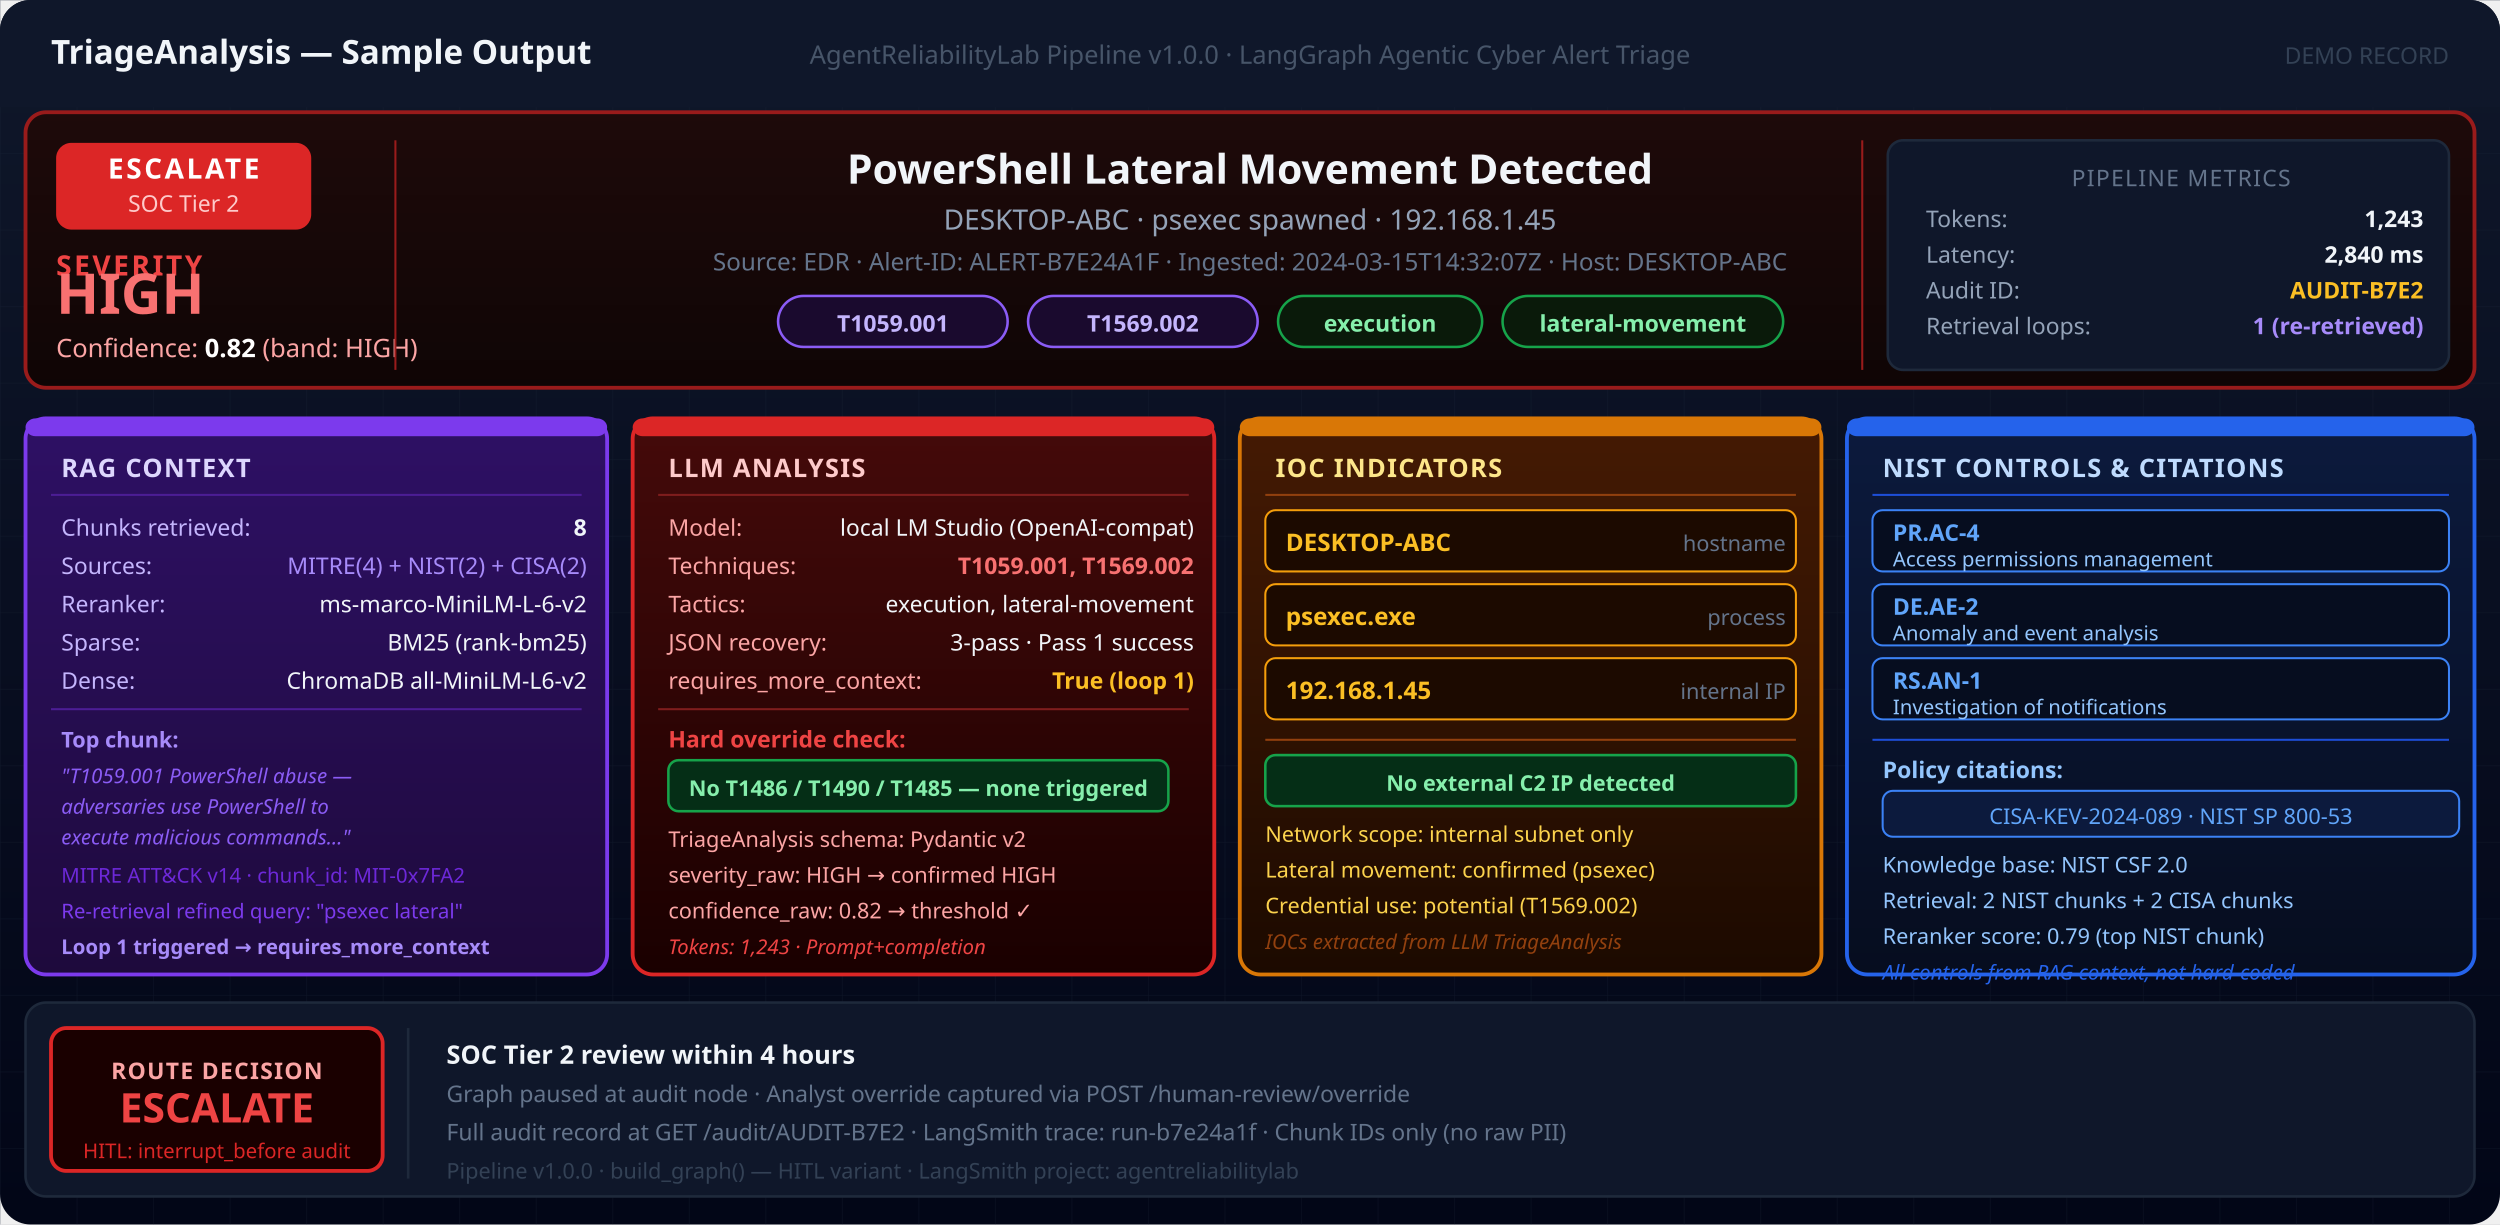
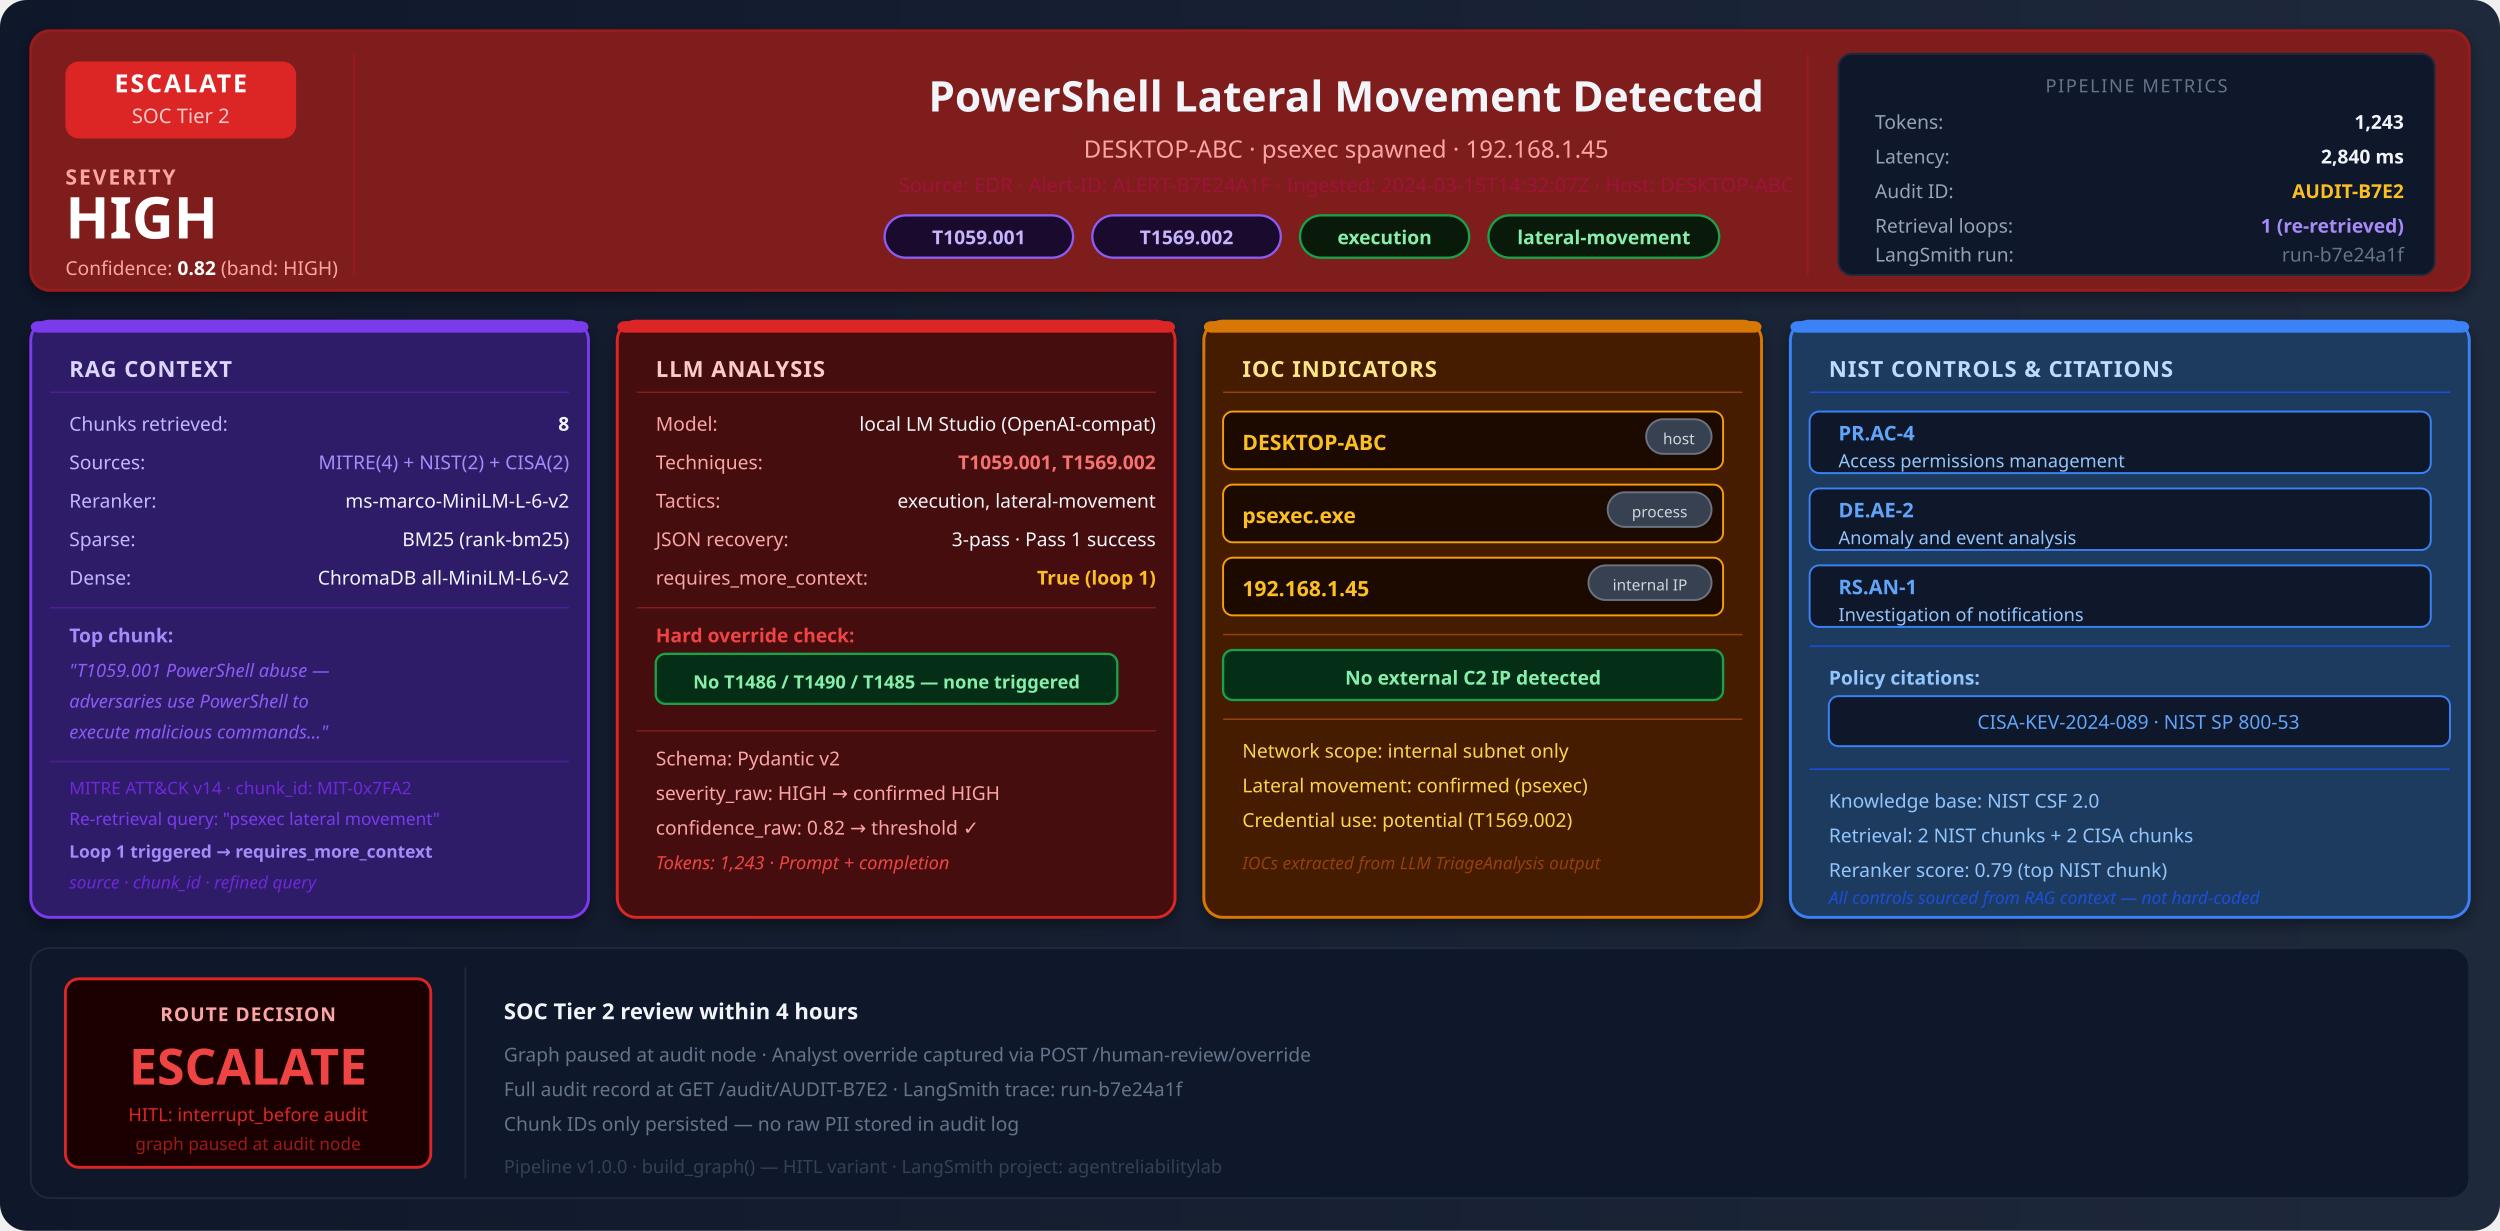
- <svg xmlns="http://www.w3.org/2000/svg" viewBox="0 0 980 480" font-family="'Segoe UI', system-ui, sans-serif">
+ <svg xmlns="http://www.w3.org/2000/svg" viewBox="0 0 1300 640" font-family="'Segoe UI', system-ui, sans-serif">
  <defs>
-     <linearGradient id="bg-main" x1="0" y1="0" x2="0" y2="1">
+     <linearGradient id="bg" x1="0" y1="0" x2="1" y2="0">
      <stop offset="0%" stop-color="#0f172a" />
-       <stop offset="100%" stop-color="#020617" />
+       <stop offset="100%" stop-color="#1e293b" />
    </linearGradient>
-     <linearGradient id="banner-grad" x1="0" y1="0" x2="0" y2="1">
-       <stop offset="0%" stop-color="#1e0a0a" />
-       <stop offset="100%" stop-color="#0f0505" />
-     </linearGradient>
-     <linearGradient id="card-violet" x1="0" y1="0" x2="0" y2="1">
-       <stop offset="0%" stop-color="#2e1065" />
-       <stop offset="100%" stop-color="#1e0a3c" />
-     </linearGradient>
-     <linearGradient id="card-red" x1="0" y1="0" x2="0" y2="1">
-       <stop offset="0%" stop-color="#450a0a" />
-       <stop offset="100%" stop-color="#1a0000" />
-     </linearGradient>
-     <linearGradient id="card-amber" x1="0" y1="0" x2="0" y2="1">
-       <stop offset="0%" stop-color="#451a03" />
-       <stop offset="100%" stop-color="#1c0a00" />
-     </linearGradient>
-     <linearGradient id="card-blue" x1="0" y1="0" x2="0" y2="1">
-       <stop offset="0%" stop-color="#0c1a3d" />
-       <stop offset="100%" stop-color="#060d1f" />
-     </linearGradient>
-     <pattern id="grid2" width="30" height="30" patternUnits="userSpaceOnUse">
-       <path d="M 30 0 L 0 0 0 30" fill="none" stroke="#1e293b" stroke-width="0.4" />
-     </pattern>
+     <filter id="shadow">
+       <feDropShadow dx="0" dy="3" stdDeviation="4" flood-color="#000" flood-opacity="0.4" />
+     </filter>
  </defs>
-   <rect width="980" height="480" fill="url(#bg-main)" rx="12" />
-   <rect width="980" height="480" fill="url(#grid2)" opacity="0.4" />
-   <rect x="0" y="0" width="980" height="42" rx="12" fill="#0f172a" />
-   <rect x="0" y="30" width="980" height="12" fill="#0f172a" />
-   <text x="20" y="25" fill="#f1f5f9" font-size="13" font-weight="700">TriageAnalysis — Sample Output</text>
-   <text x="490" y="25" text-anchor="middle" fill="#475569" font-size="10">AgentReliabilityLab Pipeline v1.0.0  ·  LangGraph Agentic Cyber Alert Triage</text>
-   <text x="960" y="25" text-anchor="end" fill="#334155" font-size="9">DEMO RECORD</text>
-   <rect x="10" y="44" width="960" height="108" rx="8" fill="url(#banner-grad)" stroke="#991b1b" stroke-width="1.5" />
-   <rect x="22" y="56" width="100" height="34" rx="6" fill="#dc2626" />
-   <text x="72" y="70" text-anchor="middle" fill="#fff" font-size="11" font-weight="800" letter-spacing="1">ESCALATE</text>
-   <text x="72" y="83" text-anchor="middle" fill="#fecaca" font-size="9">SOC Tier 2</text>
-   <text x="22" y="108" fill="#ef4444" font-size="11" font-weight="700" letter-spacing="1">SEVERITY</text>
-   <text x="22" y="123" fill="#f87171" font-size="22" font-weight="800">HIGH</text>
-   <text x="22" y="140" fill="#fca5a5" font-size="10">Confidence: <tspan fill="#fff" font-weight="700">0.82</tspan>  (band: HIGH)</text>
-   <line x1="155" y1="55" x2="155" y2="145" stroke="#991b1b" stroke-width="0.8" />
-   <text x="490" y="72" text-anchor="middle" fill="#f1f5f9" font-size="16" font-weight="700">PowerShell Lateral Movement Detected</text>
-   <text x="490" y="90" text-anchor="middle" fill="#94a3b8" font-size="11">DESKTOP-ABC  ·  psexec spawned  ·  192.168.1.45</text>
-   <text x="490" y="106" text-anchor="middle" fill="#64748b" font-size="9.5">Source: EDR  ·  Alert-ID: ALERT-B7E24A1F  ·  Ingested: 2024-03-15T14:32:07Z  ·  Host: DESKTOP-ABC</text>
-   <rect x="305" y="116" width="90" height="20" rx="10" fill="#1a0a2e" stroke="#8b5cf6" stroke-width="1" />
-   <text x="350" y="130" text-anchor="middle" fill="#c4b5fd" font-size="9" font-weight="600">T1059.001</text>
-   <rect x="403" y="116" width="90" height="20" rx="10" fill="#1a0a2e" stroke="#8b5cf6" stroke-width="1" />
-   <text x="448" y="130" text-anchor="middle" fill="#c4b5fd" font-size="9" font-weight="600">T1569.002</text>
-   <rect x="501" y="116" width="80" height="20" rx="10" fill="#0a1a0a" stroke="#16a34a" stroke-width="1" />
-   <text x="541" y="130" text-anchor="middle" fill="#86efac" font-size="9" font-weight="600">execution</text>
-   <rect x="589" y="116" width="110" height="20" rx="10" fill="#0a1a0a" stroke="#16a34a" stroke-width="1" />
-   <text x="644" y="130" text-anchor="middle" fill="#86efac" font-size="9" font-weight="600">lateral-movement</text>
-   <line x1="730" y1="55" x2="730" y2="145" stroke="#991b1b" stroke-width="0.8" />
-   <rect x="740" y="55" width="220" height="90" rx="6" fill="#0f172a" stroke="#1e293b" stroke-width="1" />
-   <text x="855" y="73" text-anchor="middle" fill="#64748b" font-size="9" letter-spacing="0.5">PIPELINE METRICS</text>
-   <text x="755" y="89" fill="#94a3b8" font-size="9">Tokens:</text>
-   <text x="950" y="89" text-anchor="end" fill="#f1f5f9" font-size="9" font-weight="600">1,243</text>
-   <text x="755" y="103" fill="#94a3b8" font-size="9">Latency:</text>
-   <text x="950" y="103" text-anchor="end" fill="#f1f5f9" font-size="9" font-weight="600">2,840 ms</text>
-   <text x="755" y="117" fill="#94a3b8" font-size="9">Audit ID:</text>
-   <text x="950" y="117" text-anchor="end" fill="#fbbf24" font-size="9" font-weight="600">AUDIT-B7E2</text>
-   <text x="755" y="131" fill="#94a3b8" font-size="9">Retrieval loops:</text>
-   <text x="950" y="131" text-anchor="end" fill="#a78bfa" font-size="9" font-weight="600">1 (re-retrieved)</text>
-   <rect x="10" y="164" width="228" height="218" rx="8" fill="url(#card-violet)" stroke="#7c3aed" stroke-width="1.5" />
-   <rect x="10" y="164" width="228" height="7" rx="4" fill="#7c3aed" />
-   <text x="24" y="187" fill="#ddd6fe" font-size="10" font-weight="700" letter-spacing="0.5">RAG CONTEXT</text>
-   <line x1="20" y1="194" x2="228" y2="194" stroke="#4c1d95" stroke-width="0.8" />
-   <text x="24" y="210" fill="#c4b5fd" font-size="9">Chunks retrieved:</text>
-   <text x="230" y="210" text-anchor="end" fill="#f1f5f9" font-size="9" font-weight="700">8</text>
-   <text x="24" y="225" fill="#c4b5fd" font-size="9">Sources:</text>
-   <text x="230" y="225" text-anchor="end" fill="#a78bfa" font-size="9">MITRE(4) + NIST(2) + CISA(2)</text>
-   <text x="24" y="240" fill="#c4b5fd" font-size="9">Reranker:</text>
-   <text x="230" y="240" text-anchor="end" fill="#f1f5f9" font-size="9">ms-marco-MiniLM-L-6-v2</text>
-   <text x="24" y="255" fill="#c4b5fd" font-size="9">Sparse:</text>
-   <text x="230" y="255" text-anchor="end" fill="#f1f5f9" font-size="9">BM25 (rank-bm25)</text>
-   <text x="24" y="270" fill="#c4b5fd" font-size="9">Dense:</text>
-   <text x="230" y="270" text-anchor="end" fill="#f1f5f9" font-size="9">ChromaDB all-MiniLM-L6-v2</text>
-   <line x1="20" y1="278" x2="228" y2="278" stroke="#4c1d95" stroke-width="0.8" />
-   <text x="24" y="293" fill="#a78bfa" font-size="8.5" font-weight="600">Top chunk:</text>
-   <text x="24" y="307" fill="#8b5cf6" font-size="8" font-style="italic">"T1059.001 PowerShell abuse —</text>
-   <text x="24" y="319" fill="#8b5cf6" font-size="8" font-style="italic"> adversaries use PowerShell to</text>
-   <text x="24" y="331" fill="#8b5cf6" font-size="8" font-style="italic"> execute malicious commands..."</text>
-   <text x="24" y="346" fill="#6d28d9" font-size="8">MITRE ATT&amp;CK v14 · chunk_id: MIT-0x7FA2</text>
-   <text x="24" y="360" fill="#7c3aed" font-size="8">Re-retrieval refined query: "psexec lateral"</text>
-   <text x="24" y="374" fill="#a78bfa" font-size="8" font-weight="600">Loop 1 triggered → requires_more_context</text>
-   <rect x="248" y="164" width="228" height="218" rx="8" fill="url(#card-red)" stroke="#dc2626" stroke-width="1.5" />
-   <rect x="248" y="164" width="228" height="7" rx="4" fill="#dc2626" />
-   <text x="262" y="187" fill="#fecaca" font-size="10" font-weight="700" letter-spacing="0.5">LLM ANALYSIS</text>
-   <line x1="258" y1="194" x2="466" y2="194" stroke="#7f1d1d" stroke-width="0.8" />
-   <text x="262" y="210" fill="#fca5a5" font-size="9">Model:</text>
-   <text x="468" y="210" text-anchor="end" fill="#f1f5f9" font-size="9">local LM Studio (OpenAI-compat)</text>
-   <text x="262" y="225" fill="#fca5a5" font-size="9">Techniques:</text>
-   <text x="468" y="225" text-anchor="end" fill="#f87171" font-size="9" font-weight="700">T1059.001, T1569.002</text>
-   <text x="262" y="240" fill="#fca5a5" font-size="9">Tactics:</text>
-   <text x="468" y="240" text-anchor="end" fill="#f1f5f9" font-size="9">execution, lateral-movement</text>
-   <text x="262" y="255" fill="#fca5a5" font-size="9">JSON recovery:</text>
-   <text x="468" y="255" text-anchor="end" fill="#f1f5f9" font-size="9">3-pass · Pass 1 success</text>
-   <text x="262" y="270" fill="#fca5a5" font-size="9">requires_more_context:</text>
-   <text x="468" y="270" text-anchor="end" fill="#fbbf24" font-size="9" font-weight="700">True (loop 1)</text>
-   <line x1="258" y1="278" x2="466" y2="278" stroke="#7f1d1d" stroke-width="0.8" />
-   <text x="262" y="293" fill="#ef4444" font-size="9" font-weight="700">Hard override check:</text>
-   <rect x="262" y="298" width="196" height="20" rx="4" fill="#052e16" stroke="#16a34a" stroke-width="1" />
-   <text x="360" y="312" text-anchor="middle" fill="#86efac" font-size="8.5" font-weight="600">No T1486 / T1490 / T1485 — none triggered</text>
-   <text x="262" y="332" fill="#fca5a5" font-size="8.5">TriageAnalysis schema: Pydantic v2</text>
-   <text x="262" y="346" fill="#fca5a5" font-size="8.5">severity_raw: HIGH → confirmed HIGH</text>
-   <text x="262" y="360" fill="#fca5a5" font-size="8.5">confidence_raw: 0.82 → threshold ✓</text>
-   <text x="262" y="374" fill="#ef4444" font-size="8" font-style="italic">Tokens: 1,243 · Prompt+completion</text>
-   <rect x="486" y="164" width="228" height="218" rx="8" fill="url(#card-amber)" stroke="#d97706" stroke-width="1.5" />
-   <rect x="486" y="164" width="228" height="7" rx="4" fill="#d97706" />
-   <text x="500" y="187" fill="#fde68a" font-size="10" font-weight="700" letter-spacing="0.5">IOC INDICATORS</text>
-   <line x1="496" y1="194" x2="704" y2="194" stroke="#92400e" stroke-width="0.8" />
-   <rect x="496" y="200" width="208" height="24" rx="4" fill="#1c0a00" stroke="#f59e0b" stroke-width="0.8" />
-   <text x="504" y="216" fill="#fbbf24" font-size="9.5" font-weight="600">DESKTOP-ABC</text>
-   <text x="700" y="216" text-anchor="end" fill="#64748b" font-size="8.5">hostname</text>
-   <rect x="496" y="229" width="208" height="24" rx="4" fill="#1c0a00" stroke="#f59e0b" stroke-width="0.8" />
-   <text x="504" y="245" fill="#fbbf24" font-size="9.5" font-weight="600">psexec.exe</text>
-   <text x="700" y="245" text-anchor="end" fill="#64748b" font-size="8.5">process</text>
-   <rect x="496" y="258" width="208" height="24" rx="4" fill="#1c0a00" stroke="#f59e0b" stroke-width="0.8" />
-   <text x="504" y="274" fill="#fbbf24" font-size="9.5" font-weight="600">192.168.1.45</text>
-   <text x="700" y="274" text-anchor="end" fill="#64748b" font-size="8.5">internal IP</text>
-   <line x1="496" y1="290" x2="704" y2="290" stroke="#92400e" stroke-width="0.8" />
-   <rect x="496" y="296" width="208" height="20" rx="4" fill="#052e16" stroke="#16a34a" stroke-width="1" />
-   <text x="600" y="310" text-anchor="middle" fill="#86efac" font-size="8.5" font-weight="600">No external C2 IP detected</text>
-   <text x="496" y="330" fill="#fcd34d" font-size="8.5">Network scope: internal subnet only</text>
-   <text x="496" y="344" fill="#fcd34d" font-size="8.5">Lateral movement: confirmed (psexec)</text>
-   <text x="496" y="358" fill="#fcd34d" font-size="8.5">Credential use: potential (T1569.002)</text>
-   <text x="496" y="372" fill="#92400e" font-size="8" font-style="italic">IOCs extracted from LLM TriageAnalysis</text>
-   <rect x="724" y="164" width="246" height="218" rx="8" fill="url(#card-blue)" stroke="#2563eb" stroke-width="1.5" />
-   <rect x="724" y="164" width="246" height="7" rx="4" fill="#2563eb" />
-   <text x="738" y="187" fill="#bfdbfe" font-size="10" font-weight="700" letter-spacing="0.5">NIST CONTROLS &amp; CITATIONS</text>
-   <line x1="734" y1="194" x2="960" y2="194" stroke="#1d4ed8" stroke-width="0.8" />
-   <rect x="734" y="200" width="226" height="24" rx="4" fill="#060d1f" stroke="#3b82f6" stroke-width="0.8" />
-   <text x="742" y="212" fill="#60a5fa" font-size="9" font-weight="700">PR.AC-4</text>
-   <text x="742" y="222" fill="#93c5fd" font-size="8">Access permissions management</text>
-   <rect x="734" y="229" width="226" height="24" rx="4" fill="#060d1f" stroke="#3b82f6" stroke-width="0.8" />
-   <text x="742" y="241" fill="#60a5fa" font-size="9" font-weight="700">DE.AE-2</text>
-   <text x="742" y="251" fill="#93c5fd" font-size="8">Anomaly and event analysis</text>
-   <rect x="734" y="258" width="226" height="24" rx="4" fill="#060d1f" stroke="#3b82f6" stroke-width="0.8" />
-   <text x="742" y="270" fill="#60a5fa" font-size="9" font-weight="700">RS.AN-1</text>
-   <text x="742" y="280" fill="#93c5fd" font-size="8">Investigation of notifications</text>
-   <line x1="734" y1="290" x2="960" y2="290" stroke="#1d4ed8" stroke-width="0.8" />
-   <text x="738" y="305" fill="#93c5fd" font-size="9" font-weight="600">Policy citations:</text>
-   <rect x="738" y="310" width="226" height="18" rx="4" fill="#0c1a3d" stroke="#3b82f6" stroke-width="0.8" />
-   <text x="851" y="323" text-anchor="middle" fill="#60a5fa" font-size="8.5">CISA-KEV-2024-089  ·  NIST SP 800-53</text>
-   <text x="738" y="342" fill="#93c5fd" font-size="8.5">Knowledge base: NIST CSF 2.0</text>
-   <text x="738" y="356" fill="#93c5fd" font-size="8.5">Retrieval: 2 NIST chunks + 2 CISA chunks</text>
-   <text x="738" y="370" fill="#93c5fd" font-size="8.5">Reranker score: 0.79 (top NIST chunk)</text>
-   <text x="738" y="384" fill="#2563eb" font-size="8" font-style="italic">All controls from RAG context, not hard-coded</text>
-   <rect x="10" y="393" width="960" height="76" rx="8" fill="#0f172a" stroke="#1e293b" stroke-width="1" />
-   <rect x="20" y="403" width="130" height="56" rx="6" fill="#1a0000" stroke="#dc2626" stroke-width="1.5" />
-   <text x="85" y="423" text-anchor="middle" fill="#fca5a5" font-size="9" font-weight="600" letter-spacing="0.5">ROUTE DECISION</text>
-   <text x="85" y="440" text-anchor="middle" fill="#ef4444" font-size="16" font-weight="800">ESCALATE</text>
-   <text x="85" y="454" text-anchor="middle" fill="#dc2626" font-size="8">HITL: interrupt_before audit</text>
-   <line x1="160" y1="403" x2="160" y2="462" stroke="#1e293b" stroke-width="1" />
-   <text x="175" y="417" fill="#f1f5f9" font-size="10" font-weight="600">SOC Tier 2 review within 4 hours</text>
-   <text x="175" y="432" fill="#64748b" font-size="9">Graph paused at audit node  ·  Analyst override captured via POST /human-review/override</text>
-   <text x="175" y="447" fill="#64748b" font-size="9">Full audit record at GET /audit/AUDIT-B7E2  ·  LangSmith trace: run-b7e24a1f  ·  Chunk IDs only (no raw PII)</text>
-   <text x="175" y="462" fill="#334155" font-size="8.5">Pipeline v1.0.0  ·  build_graph() — HITL variant  ·  LangSmith project: agentreliabilitylab</text>
+   <rect width="1300" height="640" fill="url(#bg)" rx="14" />
+   <rect x="16" y="16" width="1268" height="135" rx="10" fill="#7f1d1d" stroke="#991b1b" stroke-width="1.5" filter="url(#shadow)" />
+   <rect x="34" y="32" width="120" height="40" rx="7" fill="#dc2626" />
+   <text x="94" y="48" text-anchor="middle" fill="#fff" font-size="13" font-weight="800" letter-spacing="1">ESCALATE</text>
+   <text x="94" y="64" text-anchor="middle" fill="#fecaca" font-size="10.5">SOC Tier 2</text>
+   <text x="34" y="96" fill="#fca5a5" font-size="11" font-weight="700" letter-spacing="1">SEVERITY</text>
+   <text x="34" y="124" fill="#fff" font-size="30" font-weight="800">HIGH</text>
+   <text x="34" y="143" fill="#fca5a5" font-size="10">Confidence: <tspan fill="#fff" font-weight="700">0.82</tspan>  (band: HIGH)</text>
+   <line x1="184" y1="28" x2="184" y2="143" stroke="#991b1b" stroke-width="1" />
+   <text x="700" y="58" text-anchor="middle" fill="#f1f5f9" font-size="22" font-weight="700">PowerShell Lateral Movement Detected</text>
+   <text x="700" y="82" text-anchor="middle" fill="#fca5a5" font-size="12.5">DESKTOP-ABC  ·  psexec spawned  ·  192.168.1.45</text>
+   <text x="700" y="100" text-anchor="middle" fill="#9f1239" font-size="10.5">Source: EDR  ·  Alert-ID: ALERT-B7E24A1F  ·  Ingested: 2024-03-15T14:32:07Z  ·  Host: DESKTOP-ABC</text>
+   <rect x="460" y="112" width="98" height="22" rx="11" fill="#1a0a2e" stroke="#8b5cf6" stroke-width="1.2" />
+   <text x="509" y="127" text-anchor="middle" fill="#c4b5fd" font-size="10" font-weight="600">T1059.001</text>
+   <rect x="568" y="112" width="98" height="22" rx="11" fill="#1a0a2e" stroke="#8b5cf6" stroke-width="1.2" />
+   <text x="617" y="127" text-anchor="middle" fill="#c4b5fd" font-size="10" font-weight="600">T1569.002</text>
+   <rect x="676" y="112" width="88" height="22" rx="11" fill="#0a1a0a" stroke="#16a34a" stroke-width="1.2" />
+   <text x="720" y="127" text-anchor="middle" fill="#86efac" font-size="10" font-weight="600">execution</text>
+   <rect x="774" y="112" width="120" height="22" rx="11" fill="#0a1a0a" stroke="#16a34a" stroke-width="1.2" />
+   <text x="834" y="127" text-anchor="middle" fill="#86efac" font-size="10" font-weight="600">lateral-movement</text>
+   <line x1="940" y1="28" x2="940" y2="143" stroke="#991b1b" stroke-width="1" />
+   <rect x="956" y="28" width="310" height="115" rx="7" fill="#0f172a" stroke="#1e293b" stroke-width="1" />
+   <text x="1111" y="48" text-anchor="middle" fill="#64748b" font-size="9.5" letter-spacing="0.8">PIPELINE METRICS</text>
+   <text x="975" y="67" fill="#94a3b8" font-size="10">Tokens:</text>
+   <text x="1250" y="67" text-anchor="end" fill="#f1f5f9" font-size="10" font-weight="600">1,243</text>
+   <text x="975" y="85" fill="#94a3b8" font-size="10">Latency:</text>
+   <text x="1250" y="85" text-anchor="end" fill="#f1f5f9" font-size="10" font-weight="600">2,840 ms</text>
+   <text x="975" y="103" fill="#94a3b8" font-size="10">Audit ID:</text>
+   <text x="1250" y="103" text-anchor="end" fill="#fbbf24" font-size="10" font-weight="600">AUDIT-B7E2</text>
+   <text x="975" y="121" fill="#94a3b8" font-size="10">Retrieval loops:</text>
+   <text x="1250" y="121" text-anchor="end" fill="#a78bfa" font-size="10" font-weight="600">1 (re-retrieved)</text>
+   <text x="975" y="136" fill="#94a3b8" font-size="10">LangSmith run:</text>
+   <text x="1250" y="136" text-anchor="end" fill="#64748b" font-size="10">run-b7e24a1f</text>
+   <rect x="16" y="167" width="290" height="310" rx="10" fill="#2d1b69" stroke="#7c3aed" stroke-width="1.5" filter="url(#shadow)" />
+   <rect x="16" y="167" width="290" height="6" rx="4" fill="#7c3aed" />
+   <text x="36" y="196" fill="#ddd6fe" font-size="11.5" font-weight="700" letter-spacing="0.5">RAG CONTEXT</text>
+   <line x1="26" y1="204" x2="296" y2="204" stroke="#4c1d95" stroke-width="0.8" />
+   <text x="36" y="224" fill="#c4b5fd" font-size="10">Chunks retrieved:</text>
+   <text x="296" y="224" text-anchor="end" fill="#f1f5f9" font-size="10" font-weight="700">8</text>
+   <text x="36" y="244" fill="#c4b5fd" font-size="10">Sources:</text>
+   <text x="296" y="244" text-anchor="end" fill="#a78bfa" font-size="10">MITRE(4) + NIST(2) + CISA(2)</text>
+   <text x="36" y="264" fill="#c4b5fd" font-size="10">Reranker:</text>
+   <text x="296" y="264" text-anchor="end" fill="#f1f5f9" font-size="10">ms-marco-MiniLM-L-6-v2</text>
+   <text x="36" y="284" fill="#c4b5fd" font-size="10">Sparse:</text>
+   <text x="296" y="284" text-anchor="end" fill="#f1f5f9" font-size="10">BM25 (rank-bm25)</text>
+   <text x="36" y="304" fill="#c4b5fd" font-size="10">Dense:</text>
+   <text x="296" y="304" text-anchor="end" fill="#f1f5f9" font-size="10">ChromaDB all-MiniLM-L6-v2</text>
+   <line x1="26" y1="316" x2="296" y2="316" stroke="#4c1d95" stroke-width="0.8" />
+   <text x="36" y="334" fill="#a78bfa" font-size="10" font-weight="600">Top chunk:</text>
+   <text x="36" y="352" fill="#8b5cf6" font-size="9.5" font-style="italic">"T1059.001 PowerShell abuse —</text>
+   <text x="36" y="368" fill="#8b5cf6" font-size="9.5" font-style="italic"> adversaries use PowerShell to</text>
+   <text x="36" y="384" fill="#8b5cf6" font-size="9.5" font-style="italic"> execute malicious commands..."</text>
+   <line x1="26" y1="396" x2="296" y2="396" stroke="#4c1d95" stroke-width="0.8" />
+   <text x="36" y="413" fill="#6d28d9" font-size="9">MITRE ATT&amp;CK v14  ·  chunk_id: MIT-0x7FA2</text>
+   <text x="36" y="429" fill="#7c3aed" font-size="9">Re-retrieval query: "psexec lateral movement"</text>
+   <text x="36" y="446" fill="#a78bfa" font-size="9" font-weight="600">Loop 1 triggered → requires_more_context</text>
+   <text x="36" y="462" fill="#6d28d9" font-size="9" font-style="italic">source · chunk_id · refined query</text>
+   <rect x="321" y="167" width="290" height="310" rx="10" fill="#450a0a" stroke="#dc2626" stroke-width="1.5" filter="url(#shadow)" />
+   <rect x="321" y="167" width="290" height="6" rx="4" fill="#dc2626" />
+   <text x="341" y="196" fill="#fecaca" font-size="11.5" font-weight="700" letter-spacing="0.5">LLM ANALYSIS</text>
+   <line x1="331" y1="204" x2="601" y2="204" stroke="#7f1d1d" stroke-width="0.8" />
+   <text x="341" y="224" fill="#fca5a5" font-size="10">Model:</text>
+   <text x="601" y="224" text-anchor="end" fill="#f1f5f9" font-size="10">local LM Studio (OpenAI-compat)</text>
+   <text x="341" y="244" fill="#fca5a5" font-size="10">Techniques:</text>
+   <text x="601" y="244" text-anchor="end" fill="#f87171" font-size="10" font-weight="700">T1059.001, T1569.002</text>
+   <text x="341" y="264" fill="#fca5a5" font-size="10">Tactics:</text>
+   <text x="601" y="264" text-anchor="end" fill="#f1f5f9" font-size="10">execution, lateral-movement</text>
+   <text x="341" y="284" fill="#fca5a5" font-size="10">JSON recovery:</text>
+   <text x="601" y="284" text-anchor="end" fill="#f1f5f9" font-size="10">3-pass · Pass 1 success</text>
+   <text x="341" y="304" fill="#fca5a5" font-size="10">requires_more_context:</text>
+   <text x="601" y="304" text-anchor="end" fill="#fbbf24" font-size="10" font-weight="700">True (loop 1)</text>
+   <line x1="331" y1="316" x2="601" y2="316" stroke="#7f1d1d" stroke-width="0.8" />
+   <text x="341" y="334" fill="#ef4444" font-size="10" font-weight="700">Hard override check:</text>
+   <rect x="341" y="340" width="240" height="26" rx="5" fill="#052e16" stroke="#16a34a" stroke-width="1.2" />
+   <text x="461" y="358" text-anchor="middle" fill="#86efac" font-size="9.5" font-weight="600">No T1486 / T1490 / T1485 — none triggered</text>
+   <line x1="331" y1="380" x2="601" y2="380" stroke="#7f1d1d" stroke-width="0.8" />
+   <text x="341" y="398" fill="#fca5a5" font-size="10">Schema: Pydantic v2</text>
+   <text x="341" y="416" fill="#fca5a5" font-size="10">severity_raw: HIGH → confirmed HIGH</text>
+   <text x="341" y="434" fill="#fca5a5" font-size="10">confidence_raw: 0.82 → threshold ✓</text>
+   <text x="341" y="452" fill="#ef4444" font-size="9.5" font-style="italic">Tokens: 1,243 · Prompt + completion</text>
+   <rect x="626" y="167" width="290" height="310" rx="10" fill="#451a03" stroke="#d97706" stroke-width="1.5" filter="url(#shadow)" />
+   <rect x="626" y="167" width="290" height="6" rx="4" fill="#d97706" />
+   <text x="646" y="196" fill="#fde68a" font-size="11.5" font-weight="700" letter-spacing="0.5">IOC INDICATORS</text>
+   <line x1="636" y1="204" x2="906" y2="204" stroke="#92400e" stroke-width="0.8" />
+   <rect x="636" y="214" width="260" height="30" rx="5" fill="#1c0a00" stroke="#f59e0b" stroke-width="1" />
+   <text x="646" y="234" fill="#fbbf24" font-size="11" font-weight="700">DESKTOP-ABC</text>
+   <rect x="856" y="218" width="34" height="18" rx="9" fill="#374151" stroke="#6b7280" stroke-width="1" />
+   <text x="873" y="231" text-anchor="middle" fill="#d1d5db" font-size="8">host</text>
+   <rect x="636" y="252" width="260" height="30" rx="5" fill="#1c0a00" stroke="#f59e0b" stroke-width="1" />
+   <text x="646" y="272" fill="#fbbf24" font-size="11" font-weight="700">psexec.exe</text>
+   <rect x="836" y="256" width="54" height="18" rx="9" fill="#374151" stroke="#6b7280" stroke-width="1" />
+   <text x="863" y="269" text-anchor="middle" fill="#d1d5db" font-size="8">process</text>
+   <rect x="636" y="290" width="260" height="30" rx="5" fill="#1c0a00" stroke="#f59e0b" stroke-width="1" />
+   <text x="646" y="310" fill="#fbbf24" font-size="11" font-weight="700">192.168.1.45</text>
+   <rect x="826" y="294" width="64" height="18" rx="9" fill="#374151" stroke="#6b7280" stroke-width="1" />
+   <text x="858" y="307" text-anchor="middle" fill="#d1d5db" font-size="8">internal IP</text>
+   <line x1="636" y1="330" x2="906" y2="330" stroke="#92400e" stroke-width="0.8" />
+   <rect x="636" y="338" width="260" height="26" rx="5" fill="#052e16" stroke="#16a34a" stroke-width="1.2" />
+   <text x="766" y="356" text-anchor="middle" fill="#86efac" font-size="10" font-weight="600">No external C2 IP detected</text>
+   <line x1="636" y1="374" x2="906" y2="374" stroke="#92400e" stroke-width="0.8" />
+   <text x="646" y="394" fill="#fcd34d" font-size="10">Network scope: internal subnet only</text>
+   <text x="646" y="412" fill="#fcd34d" font-size="10">Lateral movement: confirmed (psexec)</text>
+   <text x="646" y="430" fill="#fcd34d" font-size="10">Credential use: potential (T1569.002)</text>
+   <text x="646" y="452" fill="#92400e" font-size="9" font-style="italic">IOCs extracted from LLM TriageAnalysis output</text>
+   <rect x="931" y="167" width="353" height="310" rx="10" fill="#1e3a5f" stroke="#3b82f6" stroke-width="1.5" filter="url(#shadow)" />
+   <rect x="931" y="167" width="353" height="6" rx="4" fill="#3b82f6" />
+   <text x="951" y="196" fill="#bfdbfe" font-size="11.5" font-weight="700" letter-spacing="0.5">NIST CONTROLS &amp; CITATIONS</text>
+   <line x1="941" y1="204" x2="1274" y2="204" stroke="#1d4ed8" stroke-width="0.8" />
+   <rect x="941" y="214" width="323" height="32" rx="5" fill="#0f172a" stroke="#3b82f6" stroke-width="1" />
+   <text x="956" y="229" fill="#60a5fa" font-size="10.5" font-weight="700">PR.AC-4</text>
+   <text x="956" y="243" fill="#93c5fd" font-size="9.5">Access permissions management</text>
+   <rect x="941" y="254" width="323" height="32" rx="5" fill="#0f172a" stroke="#3b82f6" stroke-width="1" />
+   <text x="956" y="269" fill="#60a5fa" font-size="10.5" font-weight="700">DE.AE-2</text>
+   <text x="956" y="283" fill="#93c5fd" font-size="9.5">Anomaly and event analysis</text>
+   <rect x="941" y="294" width="323" height="32" rx="5" fill="#0f172a" stroke="#3b82f6" stroke-width="1" />
+   <text x="956" y="309" fill="#60a5fa" font-size="10.5" font-weight="700">RS.AN-1</text>
+   <text x="956" y="323" fill="#93c5fd" font-size="9.5">Investigation of notifications</text>
+   <line x1="941" y1="336" x2="1274" y2="336" stroke="#1d4ed8" stroke-width="0.8" />
+   <text x="951" y="356" fill="#93c5fd" font-size="10" font-weight="600">Policy citations:</text>
+   <rect x="951" y="362" width="323" height="26" rx="5" fill="#0f172a" stroke="#3b82f6" stroke-width="1" />
+   <text x="1112" y="379" text-anchor="middle" fill="#60a5fa" font-size="10">CISA-KEV-2024-089  ·  NIST SP 800-53</text>
+   <line x1="941" y1="400" x2="1274" y2="400" stroke="#1d4ed8" stroke-width="0.8" />
+   <text x="951" y="420" fill="#93c5fd" font-size="10">Knowledge base: NIST CSF 2.0</text>
+   <text x="951" y="438" fill="#93c5fd" font-size="10">Retrieval: 2 NIST chunks + 2 CISA chunks</text>
+   <text x="951" y="456" fill="#93c5fd" font-size="10">Reranker score: 0.79 (top NIST chunk)</text>
+   <text x="951" y="470" fill="#1d4ed8" font-size="9" font-style="italic">All controls sourced from RAG context — not hard-coded</text>
+   <rect x="16" y="493" width="1268" height="130" rx="10" fill="#0f172a" stroke="#1e293b" stroke-width="1" />
+   <rect x="34" y="509" width="190" height="98" rx="7" fill="#1a0000" stroke="#dc2626" stroke-width="1.5" />
+   <text x="129" y="531" text-anchor="middle" fill="#fca5a5" font-size="10" font-weight="600" letter-spacing="0.5">ROUTE DECISION</text>
+   <text x="129" y="564" text-anchor="middle" fill="#ef4444" font-size="26" font-weight="800">ESCALATE</text>
+   <text x="129" y="583" text-anchor="middle" fill="#dc2626" font-size="9.5">HITL: interrupt_before audit</text>
+   <text x="129" y="598" text-anchor="middle" fill="#991b1b" font-size="9">graph paused at audit node</text>
+   <line x1="242" y1="503" x2="242" y2="613" stroke="#1e293b" stroke-width="1" />
+   <text x="262" y="530" fill="#f1f5f9" font-size="11.5" font-weight="600">SOC Tier 2 review within 4 hours</text>
+   <text x="262" y="552" fill="#64748b" font-size="10">Graph paused at audit node  ·  Analyst override captured via POST /human-review/override</text>
+   <text x="262" y="570" fill="#64748b" font-size="10">Full audit record at GET /audit/AUDIT-B7E2  ·  LangSmith trace: run-b7e24a1f</text>
+   <text x="262" y="588" fill="#64748b" font-size="10">Chunk IDs only persisted — no raw PII stored in audit log</text>
+   <text x="262" y="610" fill="#334155" font-size="9.5">Pipeline v1.0.0  ·  build_graph() — HITL variant  ·  LangSmith project: agentreliabilitylab</text>
</svg>
